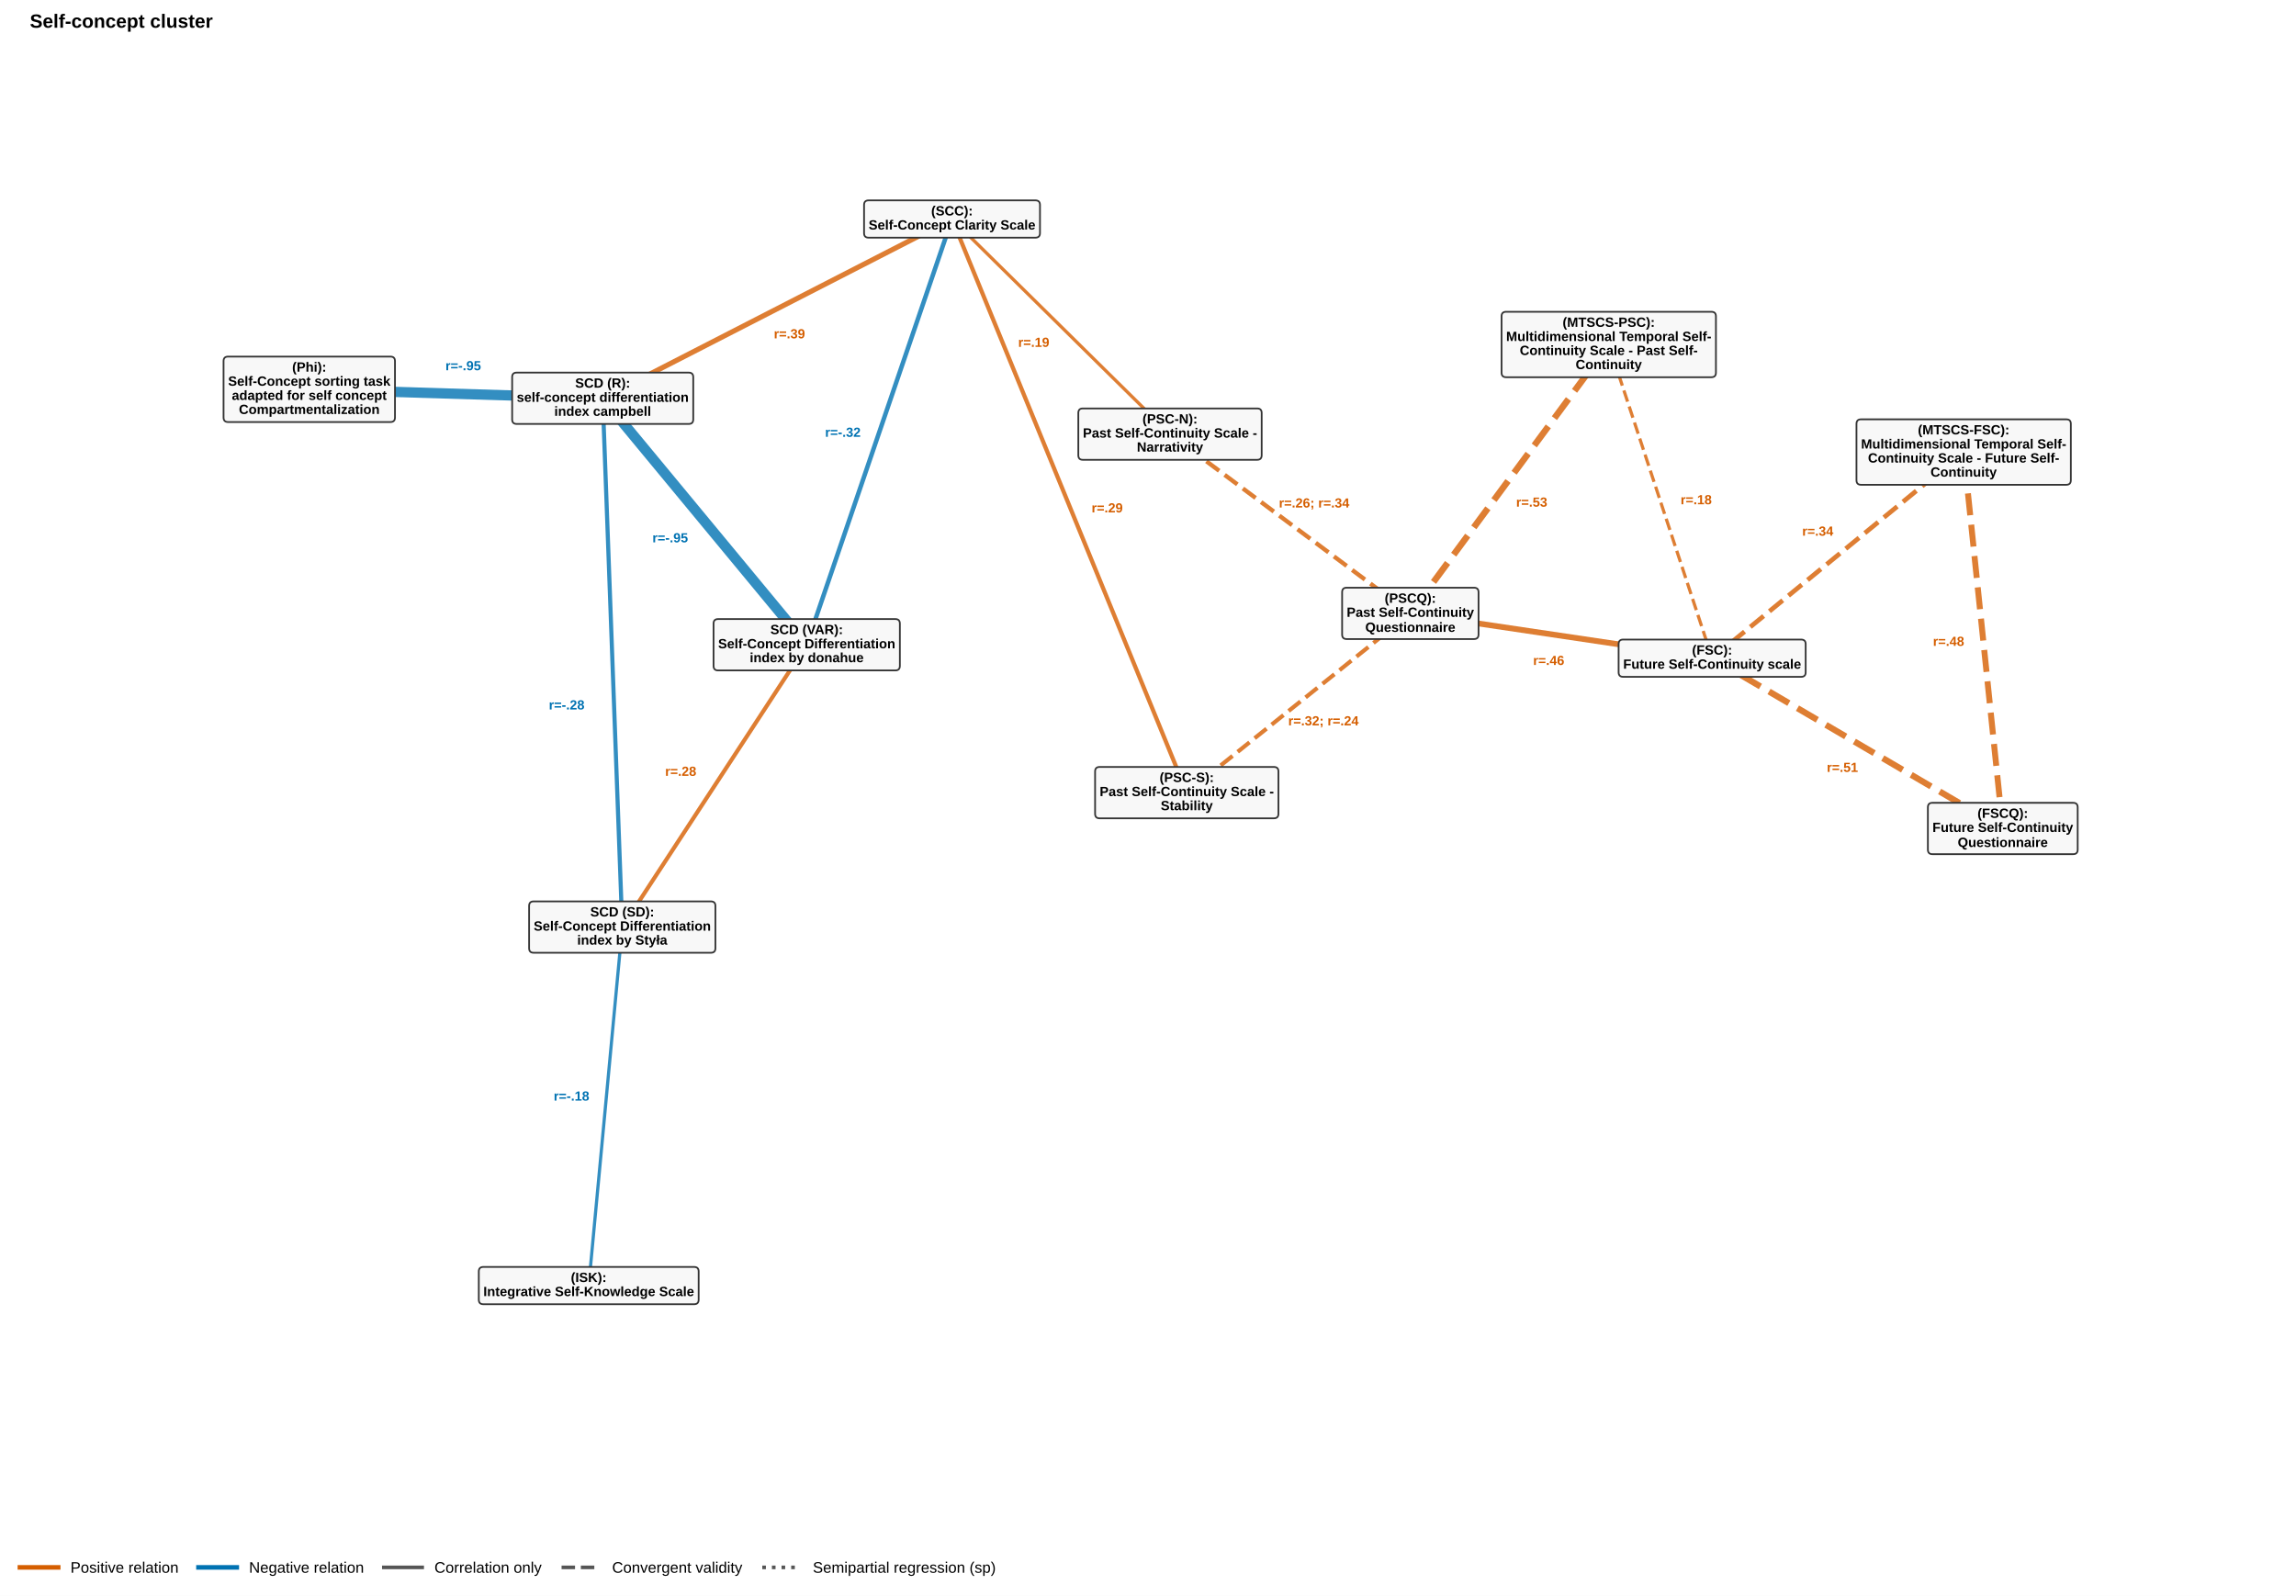
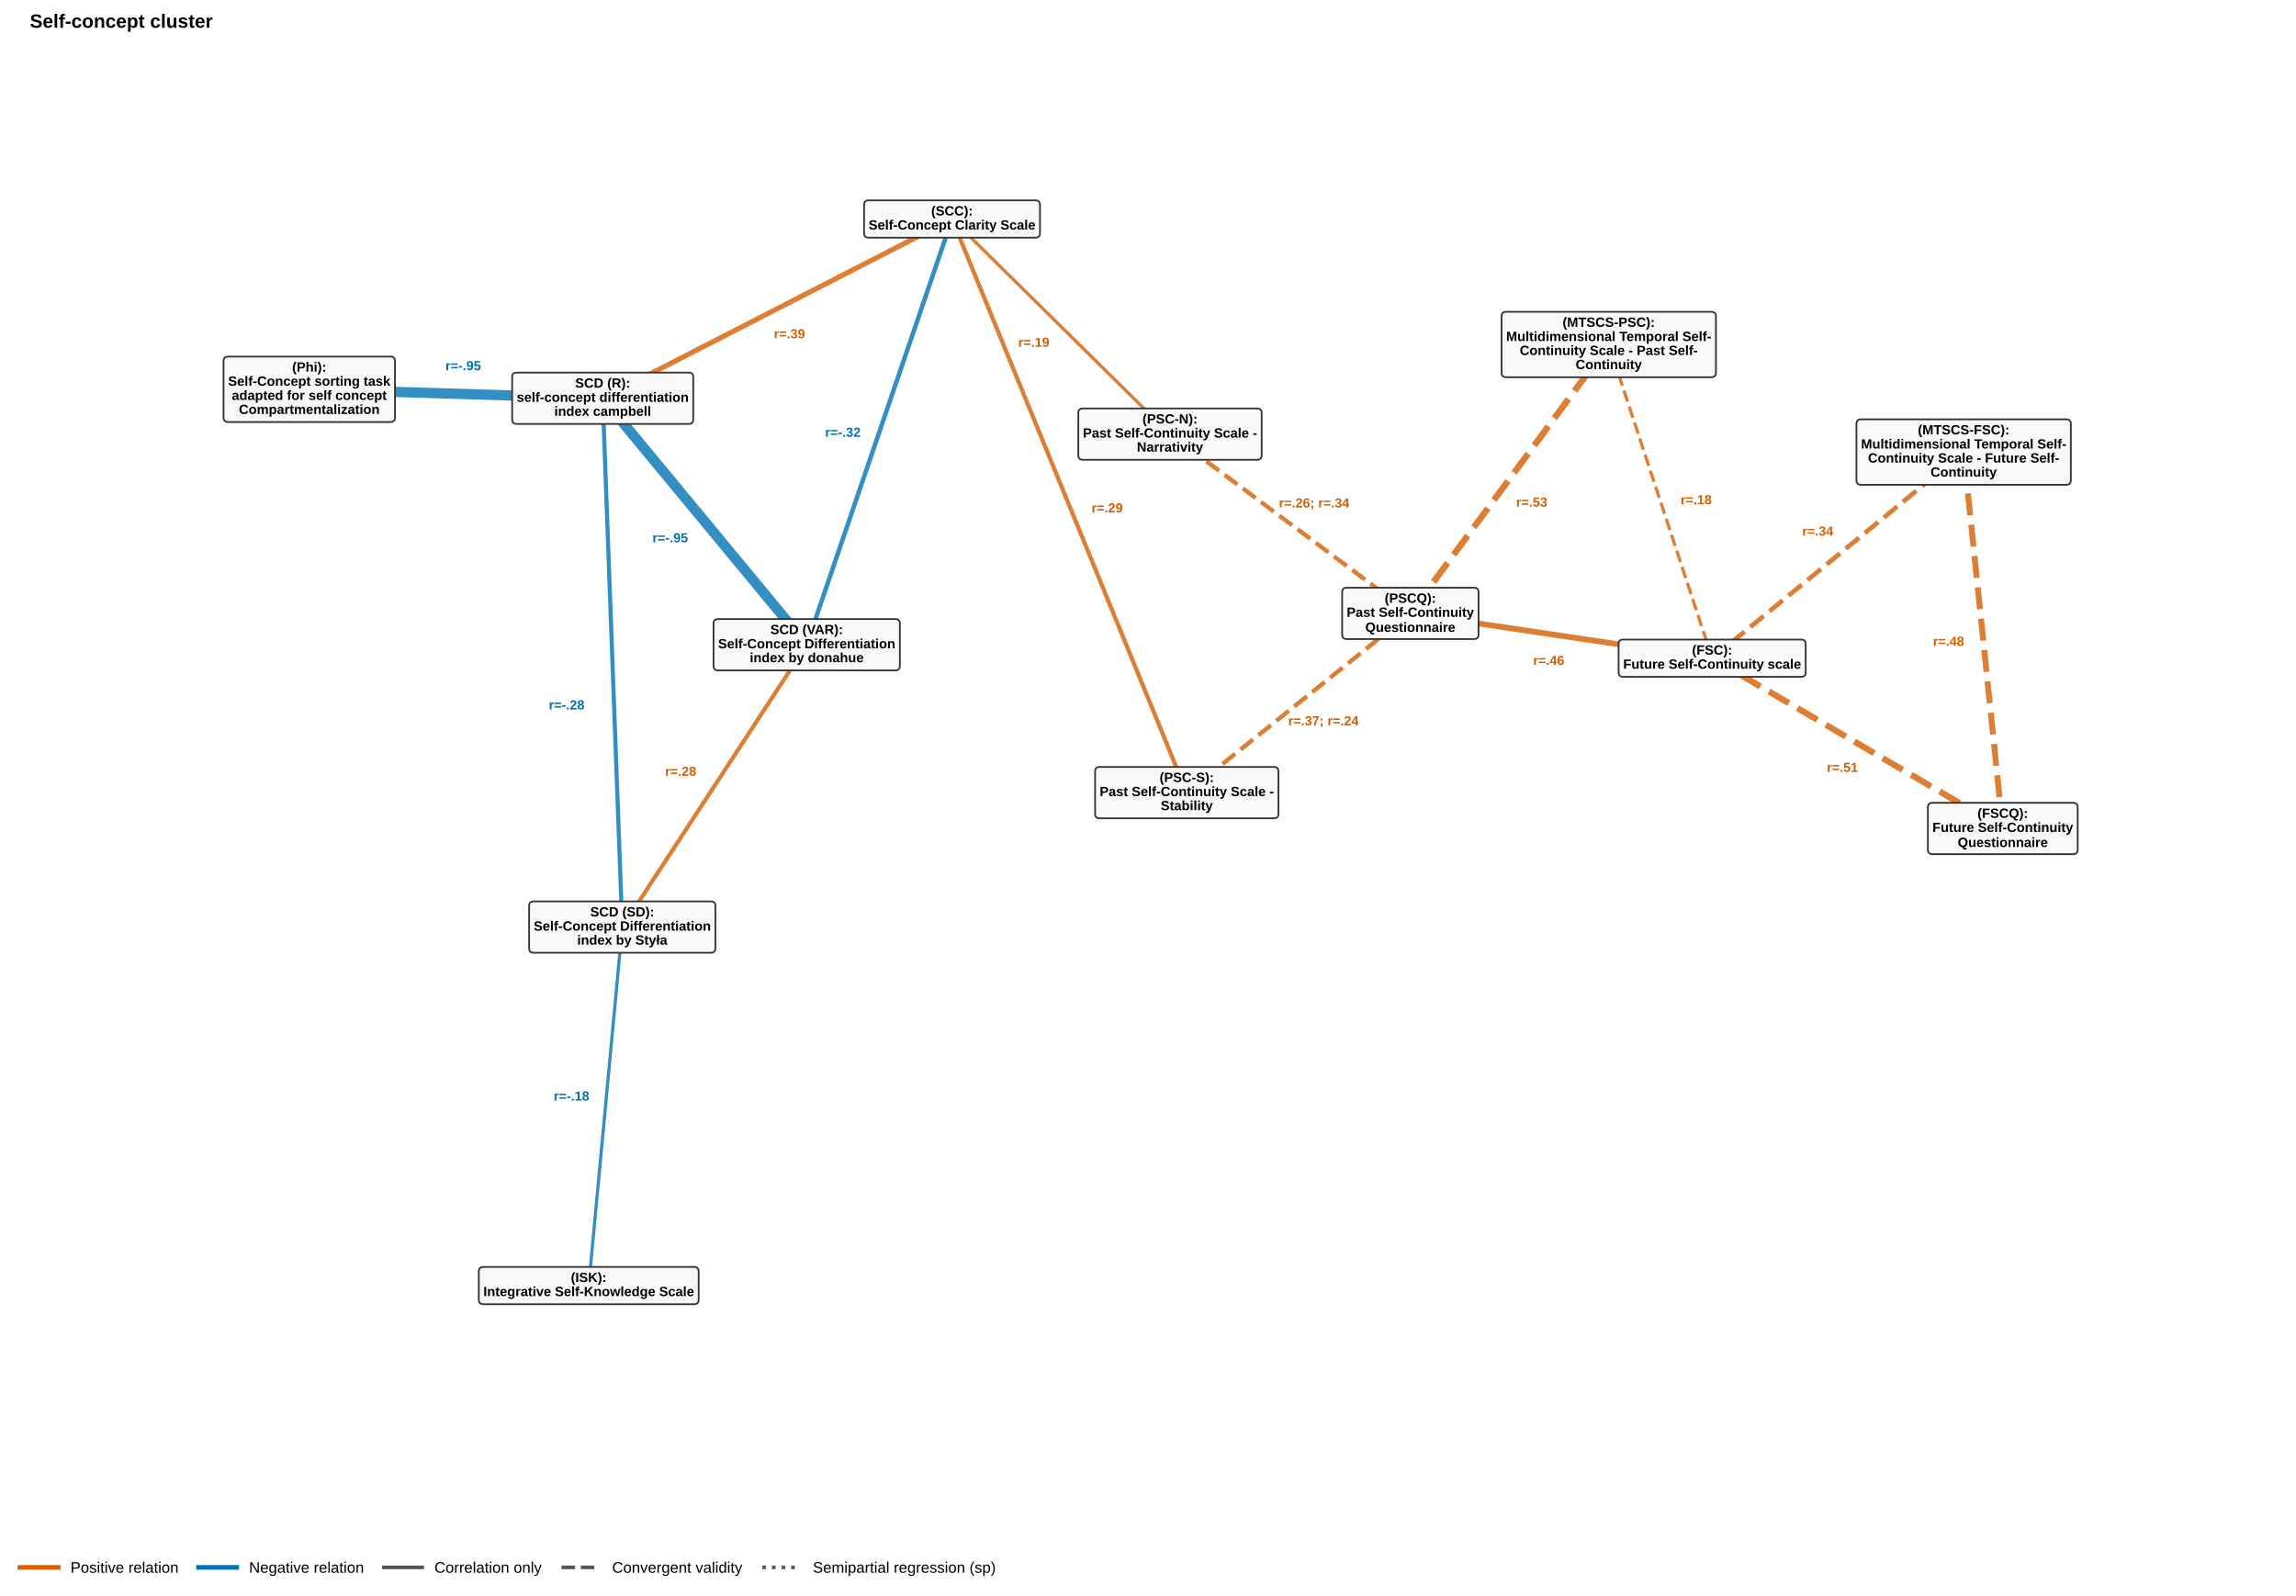
<svg xmlns="http://www.w3.org/2000/svg" width="1199.264pt" height="833.664pt" viewBox="0 0 1199.264 833.664" version="1.1">
  <defs>
    <style type="text/css">*{stroke-linejoin: round; stroke-linecap: butt}</style>
  </defs>
  <g id="figure_1">
    <g id="patch_1">
      <path d="M 0 833.664  L 1199.264 833.664  L 1199.264 0  L 0 0  z " style="fill: #ffffff" />
    </g>
    <g id="axes_1">
      <g id="LineCollection_1">
-         <path d="M 894.302 343.831  L 736.656 320.421  " clip-path="url(#pcf50045b7d)" style="fill: none; stroke: #d55e00; stroke-opacity: 0.8; stroke-width: 3.008" />
-         <path d="M 307.507 671.573  L 325.023 484.292  " clip-path="url(#pcf50045b7d)" style="fill: none; stroke: #0072b2; stroke-opacity: 0.8; stroke-width: 1.664" />
-         <path d="M 161.538 203.37  L 314.806 208.052  " clip-path="url(#pcf50045b7d)" style="fill: none; stroke: #0072b2; stroke-opacity: 0.8; stroke-width: 5.36" />
-         <path d="M 611.122 226.78  L 497.267 114.412  " clip-path="url(#pcf50045b7d)" style="fill: none; stroke: #d55e00; stroke-opacity: 0.8; stroke-width: 1.712" />
-         <path d="M 619.881 414.061  L 497.267 114.412  " clip-path="url(#pcf50045b7d)" style="fill: none; stroke: #d55e00; stroke-opacity: 0.8; stroke-width: 2.192" />
-         <path d="M 497.267 114.412  L 314.806 208.052  " clip-path="url(#pcf50045b7d)" style="fill: none; stroke: #d55e00; stroke-opacity: 0.8; stroke-width: 2.672" />
-         <path d="M 497.267 114.412  L 421.363 336.808  " clip-path="url(#pcf50045b7d)" style="fill: none; stroke: #0072b2; stroke-opacity: 0.8; stroke-width: 2.336" />
-         <path d="M 314.806 208.052  L 325.023 484.292  " clip-path="url(#pcf50045b7d)" style="fill: none; stroke: #0072b2; stroke-opacity: 0.8; stroke-width: 2.144" />
-         <path d="M 314.806 208.052  L 421.363 336.808  " clip-path="url(#pcf50045b7d)" style="fill: none; stroke: #0072b2; stroke-opacity: 0.8; stroke-width: 5.36" />
-         <path d="M 325.023 484.292  L 421.363 336.808  " clip-path="url(#pcf50045b7d)" style="fill: none; stroke: #d55e00; stroke-opacity: 0.8; stroke-width: 2.144" />
+         <path d="M 894.302 343.831  L 736.656 320.421  " clip-path="url(#p39a912bf55)" style="fill: none; stroke: #d55e00; stroke-opacity: 0.8; stroke-width: 3.008" />
+         <path d="M 307.507 671.573  L 325.023 484.292  " clip-path="url(#p39a912bf55)" style="fill: none; stroke: #0072b2; stroke-opacity: 0.8; stroke-width: 1.664" />
+         <path d="M 161.538 203.37  L 314.806 208.052  " clip-path="url(#p39a912bf55)" style="fill: none; stroke: #0072b2; stroke-opacity: 0.8; stroke-width: 5.36" />
+         <path d="M 611.122 226.78  L 497.267 114.412  " clip-path="url(#p39a912bf55)" style="fill: none; stroke: #d55e00; stroke-opacity: 0.8; stroke-width: 1.712" />
+         <path d="M 619.881 414.061  L 497.267 114.412  " clip-path="url(#p39a912bf55)" style="fill: none; stroke: #d55e00; stroke-opacity: 0.8; stroke-width: 2.192" />
+         <path d="M 497.267 114.412  L 314.806 208.052  " clip-path="url(#p39a912bf55)" style="fill: none; stroke: #d55e00; stroke-opacity: 0.8; stroke-width: 2.672" />
+         <path d="M 497.267 114.412  L 421.363 336.808  " clip-path="url(#p39a912bf55)" style="fill: none; stroke: #0072b2; stroke-opacity: 0.8; stroke-width: 2.336" />
+         <path d="M 314.806 208.052  L 325.023 484.292  " clip-path="url(#p39a912bf55)" style="fill: none; stroke: #0072b2; stroke-opacity: 0.8; stroke-width: 2.144" />
+         <path d="M 314.806 208.052  L 421.363 336.808  " clip-path="url(#p39a912bf55)" style="fill: none; stroke: #0072b2; stroke-opacity: 0.8; stroke-width: 5.36" />
+         <path d="M 325.023 484.292  L 421.363 336.808  " clip-path="url(#p39a912bf55)" style="fill: none; stroke: #d55e00; stroke-opacity: 0.8; stroke-width: 2.144" />
      </g>
      <g id="LineCollection_2">
-         <path d="M 894.302 343.831  L 1046.11 432.789  " clip-path="url(#pcf50045b7d)" style="fill: none; stroke-dasharray: 12.018,5.197; stroke-dashoffset: 0; stroke: #d55e00; stroke-opacity: 0.8; stroke-width: 3.248" />
-         <path d="M 894.302 343.831  L 840.294 179.96  " clip-path="url(#pcf50045b7d)" style="fill: none; stroke-dasharray: 6.157,2.662; stroke-dashoffset: 0; stroke: #d55e00; stroke-opacity: 0.8; stroke-width: 1.664" />
-         <path d="M 894.302 343.831  L 1025.674 236.144  " clip-path="url(#pcf50045b7d)" style="fill: none; stroke-dasharray: 8.998,3.891; stroke-dashoffset: 0; stroke: #d55e00; stroke-opacity: 0.8; stroke-width: 2.432" />
-         <path d="M 1046.11 432.789  L 1025.674 236.144  " clip-path="url(#pcf50045b7d)" style="fill: none; stroke-dasharray: 11.485,4.966; stroke-dashoffset: 0; stroke: #d55e00; stroke-opacity: 0.8; stroke-width: 3.104" />
-         <path d="M 840.294 179.96  L 736.656 320.421  " clip-path="url(#pcf50045b7d)" style="fill: none; stroke-dasharray: 12.373,5.35; stroke-dashoffset: 0; stroke: #d55e00; stroke-opacity: 0.8; stroke-width: 3.344" />
-         <path d="M 611.122 226.78  L 736.656 320.421  " clip-path="url(#pcf50045b7d)" style="fill: none; stroke-dasharray: 8.288,3.584; stroke-dashoffset: 0; stroke: #d55e00; stroke-opacity: 0.8; stroke-width: 2.24" />
-         <path d="M 619.881 414.061  L 736.656 320.421  " clip-path="url(#pcf50045b7d)" style="fill: none; stroke-dasharray: 7.933,3.43; stroke-dashoffset: 0; stroke: #d55e00; stroke-opacity: 0.8; stroke-width: 2.144" />
+         <path d="M 894.302 343.831  L 1046.11 432.789  " clip-path="url(#p39a912bf55)" style="fill: none; stroke-dasharray: 12.018,5.197; stroke-dashoffset: 0; stroke: #d55e00; stroke-opacity: 0.8; stroke-width: 3.248" />
+         <path d="M 894.302 343.831  L 840.294 179.96  " clip-path="url(#p39a912bf55)" style="fill: none; stroke-dasharray: 6.157,2.662; stroke-dashoffset: 0; stroke: #d55e00; stroke-opacity: 0.8; stroke-width: 1.664" />
+         <path d="M 894.302 343.831  L 1025.674 236.144  " clip-path="url(#p39a912bf55)" style="fill: none; stroke-dasharray: 8.998,3.891; stroke-dashoffset: 0; stroke: #d55e00; stroke-opacity: 0.8; stroke-width: 2.432" />
+         <path d="M 1046.11 432.789  L 1025.674 236.144  " clip-path="url(#p39a912bf55)" style="fill: none; stroke-dasharray: 11.485,4.966; stroke-dashoffset: 0; stroke: #d55e00; stroke-opacity: 0.8; stroke-width: 3.104" />
+         <path d="M 840.294 179.96  L 736.656 320.421  " clip-path="url(#p39a912bf55)" style="fill: none; stroke-dasharray: 12.373,5.35; stroke-dashoffset: 0; stroke: #d55e00; stroke-opacity: 0.8; stroke-width: 3.344" />
+         <path d="M 611.122 226.78  L 736.656 320.421  " clip-path="url(#p39a912bf55)" style="fill: none; stroke-dasharray: 8.288,3.584; stroke-dashoffset: 0; stroke: #d55e00; stroke-opacity: 0.8; stroke-width: 2.24" />
+         <path d="M 619.881 414.061  L 736.656 320.421  " clip-path="url(#p39a912bf55)" style="fill: none; stroke-dasharray: 8.377,3.622; stroke-dashoffset: 0; stroke: #d55e00; stroke-opacity: 0.8; stroke-width: 2.264" />
      </g>
      <g id="text_1">
        <text style="font-weight: 700; font-size: 10px; font-family: 'Arial', 'Helvetica', 'DejaVu Sans', sans-serif; text-anchor: start" x="15.584" y="14.48" transform="rotate(-0 15.584 14.48027)">Self-concept cluster</text>
      </g>
      <g id="text_2">
        <g id="patch_2">
          <path d="M 847.828 353.569  L 940.776 353.569  Q 943.156 353.569 943.156 351.189  L 943.156 336.473  Q 943.156 334.093 940.776 334.093  L 847.828 334.093  Q 845.448 334.093 845.448 336.473  L 845.448 351.189  Q 845.448 353.569 847.828 353.569  z " style="fill: #f8f8f8; stroke: #333333; stroke-width: 0.9; stroke-linejoin: miter" />
        </g>
        <text style="font-weight: 700; font-size: 7px; font-family: 'Arial', 'Helvetica', 'DejaVu Sans', sans-serif" transform="translate(883.8059 341.9634)">(FSC):</text>
        <text style="font-weight: 700; font-size: 7px; font-family: 'Arial', 'Helvetica', 'DejaVu Sans', sans-serif" transform="translate(847.8281 349.3211)">Future Self-Continuity scale</text>
      </g>
      <g id="text_3">
        <g id="patch_3">
          <path d="M 1009.366 446.206  L 1082.854 446.206  Q 1085.234 446.206 1085.234 443.826  L 1085.234 421.753  Q 1085.234 419.373 1082.854 419.373  L 1009.366 419.373  Q 1006.986 419.373 1006.986 421.753  L 1006.986 443.826  Q 1006.986 446.206 1009.366 446.206  z " style="fill: #f8f8f8; stroke: #333333; stroke-width: 0.9; stroke-linejoin: miter" />
        </g>
        <text style="font-weight: 700; font-size: 7px; font-family: 'Arial', 'Helvetica', 'DejaVu Sans', sans-serif" transform="translate(1032.891 427.2431)">(FSCQ):</text>
        <text style="font-weight: 700; font-size: 7px; font-family: 'Arial', 'Helvetica', 'DejaVu Sans', sans-serif" transform="translate(1009.366 434.6007)">Future Self-Continuity</text>
        <text style="font-weight: 700; font-size: 7px; font-family: 'Arial', 'Helvetica', 'DejaVu Sans', sans-serif" transform="translate(1022.579 442.444)">Questionnaire</text>
      </g>
      <g id="text_4">
        <g id="patch_4">
          <path d="M 252.468 681.31  L 362.546 681.31  Q 364.926 681.31 364.926 678.93  L 364.926 664.215  Q 364.926 661.835 362.546 661.835  L 252.468 661.835  Q 250.088 661.835 250.088 664.215  L 250.088 678.93  Q 250.088 681.31 252.468 681.31  z " style="fill: #f8f8f8; stroke: #333333; stroke-width: 0.9; stroke-linejoin: miter" />
        </g>
        <text style="font-weight: 700; font-size: 7px; font-family: 'Arial', 'Helvetica', 'DejaVu Sans', sans-serif" transform="translate(298.1764 669.7051)">(ISK):</text>
        <text style="font-weight: 700; font-size: 7px; font-family: 'Arial', 'Helvetica', 'DejaVu Sans', sans-serif" transform="translate(252.468 677.0628)">Integrative Self-Knowledge Scale</text>
      </g>
      <g id="text_5">
        <g id="patch_5">
          <path d="M 972.07 253.24  L 1079.278 253.24  Q 1081.658 253.24 1081.658 250.86  L 1081.658 221.429  Q 1081.658 219.049 1079.278 219.049  L 972.07 219.049  Q 969.69 219.049 969.69 221.429  L 969.69 250.86  Q 969.69 253.24 972.07 253.24  z " style="fill: #f8f8f8; stroke: #333333; stroke-width: 0.9; stroke-linejoin: miter" />
        </g>
        <text style="font-weight: 700; font-size: 7px; font-family: 'Arial', 'Helvetica', 'DejaVu Sans', sans-serif" transform="translate(1001.763 226.9192)">(MTSCS-FSC):</text>
        <text style="font-weight: 700; font-size: 7px; font-family: 'Arial', 'Helvetica', 'DejaVu Sans', sans-serif" transform="translate(972.0699 234.3228)">Multidimensional Temporal Self-</text>
        <text style="font-weight: 700; font-size: 7px; font-family: 'Arial', 'Helvetica', 'DejaVu Sans', sans-serif" transform="translate(975.7017 241.6345)">Continuity Scale - Future Self-</text>
        <text style="font-weight: 700; font-size: 7px; font-family: 'Arial', 'Helvetica', 'DejaVu Sans', sans-serif" transform="translate(1008.374 248.9922)">Continuity</text>
      </g>
      <g id="text_6">
        <g id="patch_6">
          <path d="M 786.689 197.055  L 893.898 197.055  Q 896.278 197.055 896.278 194.675  L 896.278 165.245  Q 896.278 162.865 893.898 162.865  L 786.689 162.865  Q 784.309 162.865 784.309 165.245  L 784.309 194.675  Q 784.309 197.055 786.689 197.055  z " style="fill: #f8f8f8; stroke: #333333; stroke-width: 0.9; stroke-linejoin: miter" />
        </g>
        <text style="font-weight: 700; font-size: 7px; font-family: 'Arial', 'Helvetica', 'DejaVu Sans', sans-serif" transform="translate(816.1852 170.7349)">(MTSCS-PSC):</text>
        <text style="font-weight: 700; font-size: 7px; font-family: 'Arial', 'Helvetica', 'DejaVu Sans', sans-serif" transform="translate(786.6894 178.1385)">Multidimensional Temporal Self-</text>
        <text style="font-weight: 700; font-size: 7px; font-family: 'Arial', 'Helvetica', 'DejaVu Sans', sans-serif" transform="translate(793.8158 185.4502)">Continuity Scale - Past Self-</text>
        <text style="font-weight: 700; font-size: 7px; font-family: 'Arial', 'Helvetica', 'DejaVu Sans', sans-serif" transform="translate(822.9932 192.8079)">Continuity</text>
      </g>
      <g id="text_7">
        <g id="patch_7">
          <path d="M 119.147 220.466  L 203.93 220.466  Q 206.31 220.466 206.31 218.086  L 206.31 188.655  Q 206.31 186.275 203.93 186.275  L 119.147 186.275  Q 116.767 186.275 116.767 188.655  L 116.767 218.086  Q 116.767 220.466 119.147 220.466  z " style="fill: #f8f8f8; stroke: #333333; stroke-width: 0.9; stroke-linejoin: miter" />
        </g>
        <text style="font-weight: 700; font-size: 7px; font-family: 'Arial', 'Helvetica', 'DejaVu Sans', sans-serif" transform="translate(152.5974 194.1451)">(Phi):</text>
        <text style="font-weight: 700; font-size: 7px; font-family: 'Arial', 'Helvetica', 'DejaVu Sans', sans-serif" transform="translate(119.1467 201.5027)">Self-Concept sorting task</text>
        <text style="font-weight: 700; font-size: 7px; font-family: 'Arial', 'Helvetica', 'DejaVu Sans', sans-serif" transform="translate(121.0903 208.9063)">adapted for self concept</text>
        <text style="font-weight: 700; font-size: 7px; font-family: 'Arial', 'Helvetica', 'DejaVu Sans', sans-serif" transform="translate(124.7866 216.264)">Compartmentalization</text>
      </g>
      <g id="text_8">
        <g id="patch_8">
          <path d="M 565.617 240.197  L 656.628 240.197  Q 659.008 240.197 659.008 237.817  L 659.008 215.744  Q 659.008 213.364 656.628 213.364  L 565.617 213.364  Q 563.237 213.364 563.237 215.744  L 563.237 237.817  Q 563.237 240.197 565.617 240.197  z " style="fill: #f8f8f8; stroke: #333333; stroke-width: 0.9; stroke-linejoin: miter" />
        </g>
        <text style="font-weight: 700; font-size: 7px; font-family: 'Arial', 'Helvetica', 'DejaVu Sans', sans-serif" transform="translate(596.7364 221.234)">(PSC-N):</text>
        <text style="font-weight: 700; font-size: 7px; font-family: 'Arial', 'Helvetica', 'DejaVu Sans', sans-serif" transform="translate(565.617 228.5917)">Past Self-Continuity Scale -</text>
        <text style="font-weight: 700; font-size: 7px; font-family: 'Arial', 'Helvetica', 'DejaVu Sans', sans-serif" transform="translate(593.8095 235.9067)">Narrativity</text>
      </g>
      <g id="text_9">
        <g id="patch_9">
          <path d="M 574.375 427.478  L 665.386 427.478  Q 667.766 427.478 667.766 425.098  L 667.766 403.025  Q 667.766 400.645 665.386 400.645  L 574.375 400.645  Q 571.995 400.645 571.995 403.025  L 571.995 425.098  Q 571.995 427.478 574.375 427.478  z " style="fill: #f8f8f8; stroke: #333333; stroke-width: 0.9; stroke-linejoin: miter" />
        </g>
        <text style="font-weight: 700; font-size: 7px; font-family: 'Arial', 'Helvetica', 'DejaVu Sans', sans-serif" transform="translate(605.6875 408.515)">(PSC-S):</text>
        <text style="font-weight: 700; font-size: 7px; font-family: 'Arial', 'Helvetica', 'DejaVu Sans', sans-serif" transform="translate(574.3751 415.8726)">Past Self-Continuity Scale -</text>
        <text style="font-weight: 700; font-size: 7px; font-family: 'Arial', 'Helvetica', 'DejaVu Sans', sans-serif" transform="translate(606.2678 423.2303)">Stability</text>
      </g>
      <g id="text_10">
        <g id="patch_10">
          <path d="M 703.406 333.837  L 769.905 333.837  Q 772.285 333.837 772.285 331.457  L 772.285 309.384  Q 772.285 307.004 769.905 307.004  L 703.406 307.004  Q 701.026 307.004 701.026 309.384  L 701.026 331.457  Q 701.026 333.837 703.406 333.837  z " style="fill: #f8f8f8; stroke: #333333; stroke-width: 0.9; stroke-linejoin: miter" />
        </g>
        <text style="font-weight: 700; font-size: 7px; font-family: 'Arial', 'Helvetica', 'DejaVu Sans', sans-serif" transform="translate(723.2403 314.8745)">(PSCQ):</text>
        <text style="font-weight: 700; font-size: 7px; font-family: 'Arial', 'Helvetica', 'DejaVu Sans', sans-serif" transform="translate(703.4062 322.2321)">Past Self-Continuity</text>
        <text style="font-weight: 700; font-size: 7px; font-family: 'Arial', 'Helvetica', 'DejaVu Sans', sans-serif" transform="translate(713.1247 330.0754)">Questionnaire</text>
      </g>
      <g id="text_11">
        <g id="patch_11">
          <path d="M 453.7 124.149  L 540.833 124.149  Q 543.213 124.149 543.213 121.769  L 543.213 107.054  Q 543.213 104.674 540.833 104.674  L 453.7 104.674  Q 451.32 104.674 451.32 107.054  L 451.32 121.769  Q 451.32 124.149 453.7 124.149  z " style="fill: #f8f8f8; stroke: #333333; stroke-width: 0.9; stroke-linejoin: miter" />
        </g>
        <text style="font-weight: 700; font-size: 7px; font-family: 'Arial', 'Helvetica', 'DejaVu Sans', sans-serif" transform="translate(486.3806 112.5442)">(SCC):</text>
        <text style="font-weight: 700; font-size: 7px; font-family: 'Arial', 'Helvetica', 'DejaVu Sans', sans-serif" transform="translate(453.7005 119.9019)">Self-Concept Clarity Scale</text>
      </g>
      <g id="text_12">
        <g id="patch_12">
          <path d="M 269.889 221.469  L 359.722 221.469  Q 362.102 221.469 362.102 219.089  L 362.102 197.016  Q 362.102 194.636 359.722 194.636  L 269.889 194.636  Q 267.509 194.636 267.509 197.016  L 267.509 219.089  Q 267.509 221.469 269.889 221.469  z " style="fill: #f8f8f8; stroke: #333333; stroke-width: 0.9; stroke-linejoin: miter" />
        </g>
        <text style="font-weight: 700; font-size: 7px; font-family: 'Arial', 'Helvetica', 'DejaVu Sans', sans-serif" transform="translate(300.4195 202.5059)">SCD (R):</text>
        <text style="font-weight: 700; font-size: 7px; font-family: 'Arial', 'Helvetica', 'DejaVu Sans', sans-serif" transform="translate(269.8891 209.9095)">self-concept differentiation</text>
        <text style="font-weight: 700; font-size: 7px; font-family: 'Arial', 'Helvetica', 'DejaVu Sans', sans-serif" transform="translate(289.5214 217.2245)">index campbell</text>
      </g>
      <g id="text_13">
        <g id="patch_13">
          <path d="M 278.747 497.708  L 371.299 497.708  Q 373.679 497.708 373.679 495.328  L 373.679 473.255  Q 373.679 470.875 371.299 470.875  L 278.747 470.875  Q 276.367 470.875 276.367 473.255  L 276.367 495.328  Q 276.367 497.708 278.747 497.708  z " style="fill: #f8f8f8; stroke: #333333; stroke-width: 0.9; stroke-linejoin: miter" />
        </g>
        <text style="font-weight: 700; font-size: 7px; font-family: 'Arial', 'Helvetica', 'DejaVu Sans', sans-serif" transform="translate(308.3027 478.7453)">SCD (SD):</text>
        <text style="font-weight: 700; font-size: 7px; font-family: 'Arial', 'Helvetica', 'DejaVu Sans', sans-serif" transform="translate(278.7474 486.1489)">Self-Concept Differentiation</text>
        <text style="font-weight: 700; font-size: 7px; font-family: 'Arial', 'Helvetica', 'DejaVu Sans', sans-serif" transform="translate(301.4892 493.4607)">index by Styła</text>
      </g>
      <g id="text_14">
        <g id="patch_14">
          <path d="M 375.087 350.224  L 467.639 350.224  Q 470.019 350.224 470.019 347.844  L 470.019 325.771  Q 470.019 323.391 467.639 323.391  L 375.087 323.391  Q 372.707 323.391 372.707 325.771  L 372.707 347.844  Q 372.707 350.224 375.087 350.224  z " style="fill: #f8f8f8; stroke: #333333; stroke-width: 0.9; stroke-linejoin: miter" />
        </g>
        <text style="font-weight: 700; font-size: 7px; font-family: 'Arial', 'Helvetica', 'DejaVu Sans', sans-serif" transform="translate(402.3743 331.2616)">SCD (VAR):</text>
        <text style="font-weight: 700; font-size: 7px; font-family: 'Arial', 'Helvetica', 'DejaVu Sans', sans-serif" transform="translate(375.0869 338.6652)">Self-Concept Differentiation</text>
        <text style="font-weight: 700; font-size: 7px; font-family: 'Arial', 'Helvetica', 'DejaVu Sans', sans-serif" transform="translate(391.6123 345.9342)">index by donahue</text>
      </g>
      <g id="text_15">
        <g id="patch_15">
          <path d="M 800.784 349.523  L 817.09 349.523  Q 817.78 349.523 817.78 348.833  L 817.78 342.358  Q 817.78 341.668 817.09 341.668  L 800.784 341.668  Q 800.094 341.668 800.094 342.358  L 800.094 348.833  Q 800.094 349.523 800.784 349.523  z " style="fill: #ffffff; opacity: 0.9" />
        </g>
        <text style="font-weight: 700; font-size: 6.9px; font-family: 'Arial', 'Helvetica', 'DejaVu Sans', sans-serif; text-anchor: middle; fill: #d55e00" x="808.937" y="347.381" transform="rotate(-0 808.9371 347.381)">r=.46</text>
      </g>
      <g id="text_16">
        <g id="patch_16">
          <path d="M 954.198 405.368  L 970.505 405.368  Q 971.195 405.368 971.195 404.678  L 971.195 398.202  Q 971.195 397.512 970.505 397.512  L 954.198 397.512  Q 953.508 397.512 953.508 398.202  L 953.508 404.678  Q 953.508 405.368 954.198 405.368  z " style="fill: #ffffff; opacity: 0.9" />
        </g>
        <text style="font-weight: 700; font-size: 6.9px; font-family: 'Arial', 'Helvetica', 'DejaVu Sans', sans-serif; text-anchor: middle; fill: #d55e00" x="962.351" y="403.226" transform="rotate(-0 962.3515 403.2255)">r=.51</text>
      </g>
      <g id="text_17">
        <g id="patch_17">
          <path d="M 877.804 265.562  L 894.111 265.562  Q 894.801 265.562 894.801 264.872  L 894.801 258.397  Q 894.801 257.707 894.111 257.707  L 877.804 257.707  Q 877.114 257.707 877.114 258.397  L 877.114 264.872  Q 877.114 265.562 877.804 265.562  z " style="fill: #ffffff; opacity: 0.9" />
        </g>
        <text style="font-weight: 700; font-size: 6.9px; font-family: 'Arial', 'Helvetica', 'DejaVu Sans', sans-serif; text-anchor: middle; fill: #d55e00" x="885.958" y="263.42" transform="rotate(-0 885.9578 263.4201)">r=.18</text>
      </g>
      <g id="text_18">
        <g id="patch_18">
          <path d="M 941.323 281.972  L 957.63 281.972  Q 958.32 281.972 958.32 281.282  L 958.32 274.807  Q 958.32 274.117 957.63 274.117  L 941.323 274.117  Q 940.633 274.117 940.633 274.807  L 940.633 281.282  Q 940.633 281.972 941.323 281.972  z " style="fill: #ffffff; opacity: 0.9" />
        </g>
        <text style="font-weight: 700; font-size: 6.9px; font-family: 'Arial', 'Helvetica', 'DejaVu Sans', sans-serif; text-anchor: middle; fill: #d55e00" x="949.476" y="279.83" transform="rotate(-0 949.4765 279.8301)">r=.34</text>
      </g>
      <g id="text_19">
        <g id="patch_19">
          <path d="M 1009.645 339.543  L 1025.951 339.543  Q 1026.641 339.543 1026.641 338.853  L 1026.641 332.378  Q 1026.641 331.688 1025.951 331.688  L 1009.645 331.688  Q 1008.955 331.688 1008.955 332.378  L 1008.955 338.853  Q 1008.955 339.543 1009.645 339.543  z " style="fill: #ffffff; opacity: 0.9" />
        </g>
        <text style="font-weight: 700; font-size: 6.9px; font-family: 'Arial', 'Helvetica', 'DejaVu Sans', sans-serif; text-anchor: middle; fill: #d55e00" x="1017.798" y="337.401" transform="rotate(-0 1017.798 337.401)">r=.48</text>
      </g>
      <g id="text_20">
        <g id="patch_20">
          <path d="M 289.208 577.08  L 307.812 577.08  Q 308.502 577.08 308.502 576.39  L 308.502 569.915  Q 308.502 569.225 307.812 569.225  L 289.208 569.225  Q 288.518 569.225 288.518 569.915  L 288.518 576.39  Q 288.518 577.08 289.208 577.08  z " style="fill: #ffffff; opacity: 0.9" />
        </g>
        <text style="font-weight: 700; font-size: 6.9px; font-family: 'Arial', 'Helvetica', 'DejaVu Sans', sans-serif; text-anchor: middle; fill: #0072b2" x="298.51" y="574.938" transform="rotate(-0 298.5104 574.9381)">r=-.18</text>
      </g>
      <g id="text_21">
        <g id="patch_21">
          <path d="M 791.902 266.823  L 808.209 266.823  Q 808.899 266.823 808.899 266.133  L 808.899 259.658  Q 808.899 258.968 808.209 258.968  L 791.902 258.968  Q 791.212 258.968 791.212 259.658  L 791.212 266.133  Q 791.212 266.823 791.902 266.823  z " style="fill: #ffffff; opacity: 0.9" />
        </g>
        <text style="font-weight: 700; font-size: 6.9px; font-family: 'Arial', 'Helvetica', 'DejaVu Sans', sans-serif; text-anchor: middle; fill: #d55e00" x="800.055" y="264.681" transform="rotate(-0 800.0555 264.6814)">r=.53</text>
      </g>
      <g id="text_22">
        <g id="patch_22">
          <path d="M 232.644 195.557  L 251.248 195.557  Q 251.938 195.557 251.938 194.867  L 251.938 188.391  Q 251.938 187.701 251.248 187.701  L 232.644 187.701  Q 231.954 187.701 231.954 188.391  L 231.954 194.867  Q 231.954 195.557 232.644 195.557  z " style="fill: #ffffff; opacity: 0.9" />
        </g>
        <text style="font-weight: 700; font-size: 6.9px; font-family: 'Arial', 'Helvetica', 'DejaVu Sans', sans-serif; text-anchor: middle; fill: #0072b2" x="241.946" y="193.414" transform="rotate(-0 241.9464 193.4144)">r=-.95</text>
      </g>
      <g id="text_23">
        <g id="patch_23">
          <path d="M 531.809 183.331  L 548.116 183.331  Q 548.806 183.331 548.806 182.641  L 548.806 176.165  Q 548.806 175.475 548.116 175.475  L 531.809 175.475  Q 531.119 175.475 531.119 176.165  L 531.119 182.641  Q 531.119 183.331 531.809 183.331  z " style="fill: #ffffff; opacity: 0.9" />
        </g>
        <text style="font-weight: 700; font-size: 6.9px; font-family: 'Arial', 'Helvetica', 'DejaVu Sans', sans-serif; text-anchor: middle; fill: #d55e00" x="539.963" y="181.189" transform="rotate(-0 539.9626 181.1889)">r=.19</text>
      </g>
      <g id="text_24">
        <g id="patch_24">
          <path d="M 668.009 267.266  L 704.837 267.266  Q 705.527 267.266 705.527 266.576  L 705.527 260.1  Q 705.527 259.41 704.837 259.41  L 668.009 259.41  Q 667.319 259.41 667.319 260.1  L 667.319 266.576  Q 667.319 267.266 668.009 267.266  z " style="fill: #ffffff; opacity: 0.9" />
        </g>
        <text style="font-weight: 700; font-size: 6.9px; font-family: 'Arial', 'Helvetica', 'DejaVu Sans', sans-serif; text-anchor: middle; fill: #d55e00" x="686.423" y="265.124" transform="rotate(-0 686.4233 265.1238)">r=.26; r=.34</text>
      </g>
      <g id="text_25">
        <g id="patch_25">
          <path d="M 570.164 269.836  L 586.47 269.836  Q 587.16 269.836 587.16 269.146  L 587.16 262.671  Q 587.16 261.981 586.47 261.981  L 570.164 261.981  Q 569.474 261.981 569.474 262.671  L 569.474 269.146  Q 569.474 269.836 570.164 269.836  z " style="fill: #ffffff; opacity: 0.9" />
        </g>
        <text style="font-weight: 700; font-size: 6.9px; font-family: 'Arial', 'Helvetica', 'DejaVu Sans', sans-serif; text-anchor: middle; fill: #d55e00" x="578.317" y="267.694" transform="rotate(-0 578.3169 267.6941)">r=.29</text>
      </g>
      <g id="text_26">
        <g id="patch_26">
          <path d="M 672.855 381.071  L 709.683 381.071  Q 710.373 381.071 710.373 380.381  L 710.373 373.905  Q 710.373 373.215 709.683 373.215  L 672.855 373.215  Q 672.165 373.215 672.165 373.905  L 672.165 380.381  Q 672.165 381.071 672.855 381.071  z " style="fill: #ffffff; opacity: 0.9" />
        </g>
-         <text style="font-weight: 700; font-size: 6.9px; font-family: 'Arial', 'Helvetica', 'DejaVu Sans', sans-serif; text-anchor: middle; fill: #d55e00" x="691.269" y="378.928" transform="rotate(-0 691.2688 378.9285)">r=.32; r=.24</text>
+         <text style="font-weight: 700; font-size: 6.9px; font-family: 'Arial', 'Helvetica', 'DejaVu Sans', sans-serif; text-anchor: middle; fill: #d55e00" x="691.269" y="378.928" transform="rotate(-0 691.2688 378.9285)">r=.37; r=.24</text>
      </g>
      <g id="text_27">
        <g id="patch_27">
          <path d="M 404.198 178.891  L 420.505 178.891  Q 421.195 178.891 421.195 178.201  L 421.195 171.726  Q 421.195 171.036 420.505 171.036  L 404.198 171.036  Q 403.508 171.036 403.508 171.726  L 403.508 178.201  Q 403.508 178.891 404.198 178.891  z " style="fill: #ffffff; opacity: 0.9" />
        </g>
        <text style="font-weight: 700; font-size: 6.9px; font-family: 'Arial', 'Helvetica', 'DejaVu Sans', sans-serif; text-anchor: middle; fill: #d55e00" x="412.352" y="176.749" transform="rotate(-0 412.3517 176.7491)">r=.39</text>
      </g>
      <g id="text_28">
        <g id="patch_28">
          <path d="M 430.954 230.329  L 449.558 230.329  Q 450.248 230.329 450.248 229.639  L 450.248 223.164  Q 450.248 222.474 449.558 222.474  L 430.954 222.474  Q 430.264 222.474 430.264 223.164  L 430.264 229.639  Q 430.264 230.329 430.954 230.329  z " style="fill: #ffffff; opacity: 0.9" />
        </g>
        <text style="font-weight: 700; font-size: 6.9px; font-family: 'Arial', 'Helvetica', 'DejaVu Sans', sans-serif; text-anchor: middle; fill: #0072b2" x="440.256" y="228.187" transform="rotate(-0 440.2564 228.1873)">r=-.32</text>
      </g>
      <g id="text_29">
        <g id="patch_29">
          <path d="M 286.685 372.758  L 305.29 372.758  Q 305.98 372.758 305.98 372.068  L 305.98 365.592  Q 305.98 364.902 305.29 364.902  L 286.685 364.902  Q 285.995 364.902 285.995 365.592  L 285.995 372.068  Q 285.995 372.758 286.685 372.758  z " style="fill: #ffffff; opacity: 0.9" />
        </g>
        <text style="font-weight: 700; font-size: 6.9px; font-family: 'Arial', 'Helvetica', 'DejaVu Sans', sans-serif; text-anchor: middle; fill: #0072b2" x="295.987" y="370.616" transform="rotate(-0 295.9875 370.6158)">r=-.28</text>
      </g>
      <g id="text_30">
        <g id="patch_30">
          <path d="M 340.767 285.463  L 359.372 285.463  Q 360.062 285.463 360.062 284.773  L 360.062 278.298  Q 360.062 277.608 359.372 277.608  L 340.767 277.608  Q 340.077 277.608 340.077 278.298  L 340.077 284.773  Q 340.077 285.463 340.767 285.463  z " style="fill: #ffffff; opacity: 0.9" />
        </g>
        <text style="font-weight: 700; font-size: 6.9px; font-family: 'Arial', 'Helvetica', 'DejaVu Sans', sans-serif; text-anchor: middle; fill: #0072b2" x="350.07" y="283.321" transform="rotate(-0 350.0696 283.3212)">r=-.95</text>
      </g>
      <g id="text_31">
        <g id="patch_31">
          <path d="M 347.401 407.441  L 363.708 407.441  Q 364.398 407.441 364.398 406.751  L 364.398 400.275  Q 364.398 399.585 363.708 399.585  L 347.401 399.585  Q 346.711 399.585 346.711 400.275  L 346.711 406.751  Q 346.711 407.441 347.401 407.441  z " style="fill: #ffffff; opacity: 0.9" />
        </g>
        <text style="font-weight: 700; font-size: 6.9px; font-family: 'Arial', 'Helvetica', 'DejaVu Sans', sans-serif; text-anchor: middle; fill: #d55e00" x="355.555" y="405.299" transform="rotate(-0 355.5547 405.2987)">r=.28</text>
      </g>
    </g>
    <g id="legend_1">
      <g id="line2d_1">
        <path d="M 10.4 818.781  L 20.4 818.781  L 30.4 818.781  " style="fill: none; stroke: #d55e00; stroke-width: 2.4; stroke-linecap: square" />
      </g>
      <g id="text_32">
        <text style="font-size: 8px; font-family: 'Arial', 'Helvetica', 'DejaVu Sans', sans-serif; text-anchor: start" x="36.8" y="821.581" transform="rotate(-0 36.8 821.5805)">Positive relation</text>
      </g>
      <g id="line2d_2">
        <path d="M 103.67 818.781  L 113.67 818.781  L 123.67 818.781  " style="fill: none; stroke: #0072b2; stroke-width: 2.4; stroke-linecap: square" />
      </g>
      <g id="text_33">
        <text style="font-size: 8px; font-family: 'Arial', 'Helvetica', 'DejaVu Sans', sans-serif; text-anchor: start" x="130.07" y="821.581" transform="rotate(-0 130.07 821.5805)">Negative relation</text>
      </g>
      <g id="line2d_3">
        <path d="M 200.501 818.781  L 210.501 818.781  L 220.501 818.781  " style="fill: none; stroke: #555555; stroke-width: 1.9; stroke-linecap: square" />
      </g>
      <g id="text_34">
        <text style="font-size: 8px; font-family: 'Arial', 'Helvetica', 'DejaVu Sans', sans-serif; text-anchor: start" x="226.901" y="821.581" transform="rotate(-0 226.9013 821.5805)">Correlation only</text>
      </g>
      <g id="line2d_4">
        <path d="M 293.325 818.781  L 303.325 818.781  L 313.325 818.781  " style="fill: none; stroke-dasharray: 7.03,3.04; stroke-dashoffset: 0; stroke: #555555; stroke-width: 1.9" />
      </g>
      <g id="text_35">
        <text style="font-size: 8px; font-family: 'Arial', 'Helvetica', 'DejaVu Sans', sans-serif; text-anchor: start" x="319.725" y="821.581" transform="rotate(-0 319.725 821.5805)">Convergent validity</text>
      </g>
      <g id="line2d_5">
        <path d="M 398.156 818.781  L 408.156 818.781  L 418.156 818.781  " style="fill: none; stroke-dasharray: 1.9,3.135; stroke-dashoffset: 0; stroke: #555555; stroke-width: 1.9" />
      </g>
      <g id="text_36">
        <text style="font-size: 8px; font-family: 'Arial', 'Helvetica', 'DejaVu Sans', sans-serif; text-anchor: start" x="424.556" y="821.581" transform="rotate(-0 424.5562 821.5805)">Semipartial regression (sp)</text>
      </g>
    </g>
  </g>
  <defs>
-     <clipPath id="pcf50045b7d">
+     <clipPath id="p39a912bf55">
      <rect x="15.584" y="22.48" width="1176.48" height="741.024" />
    </clipPath>
  </defs>
</svg>
